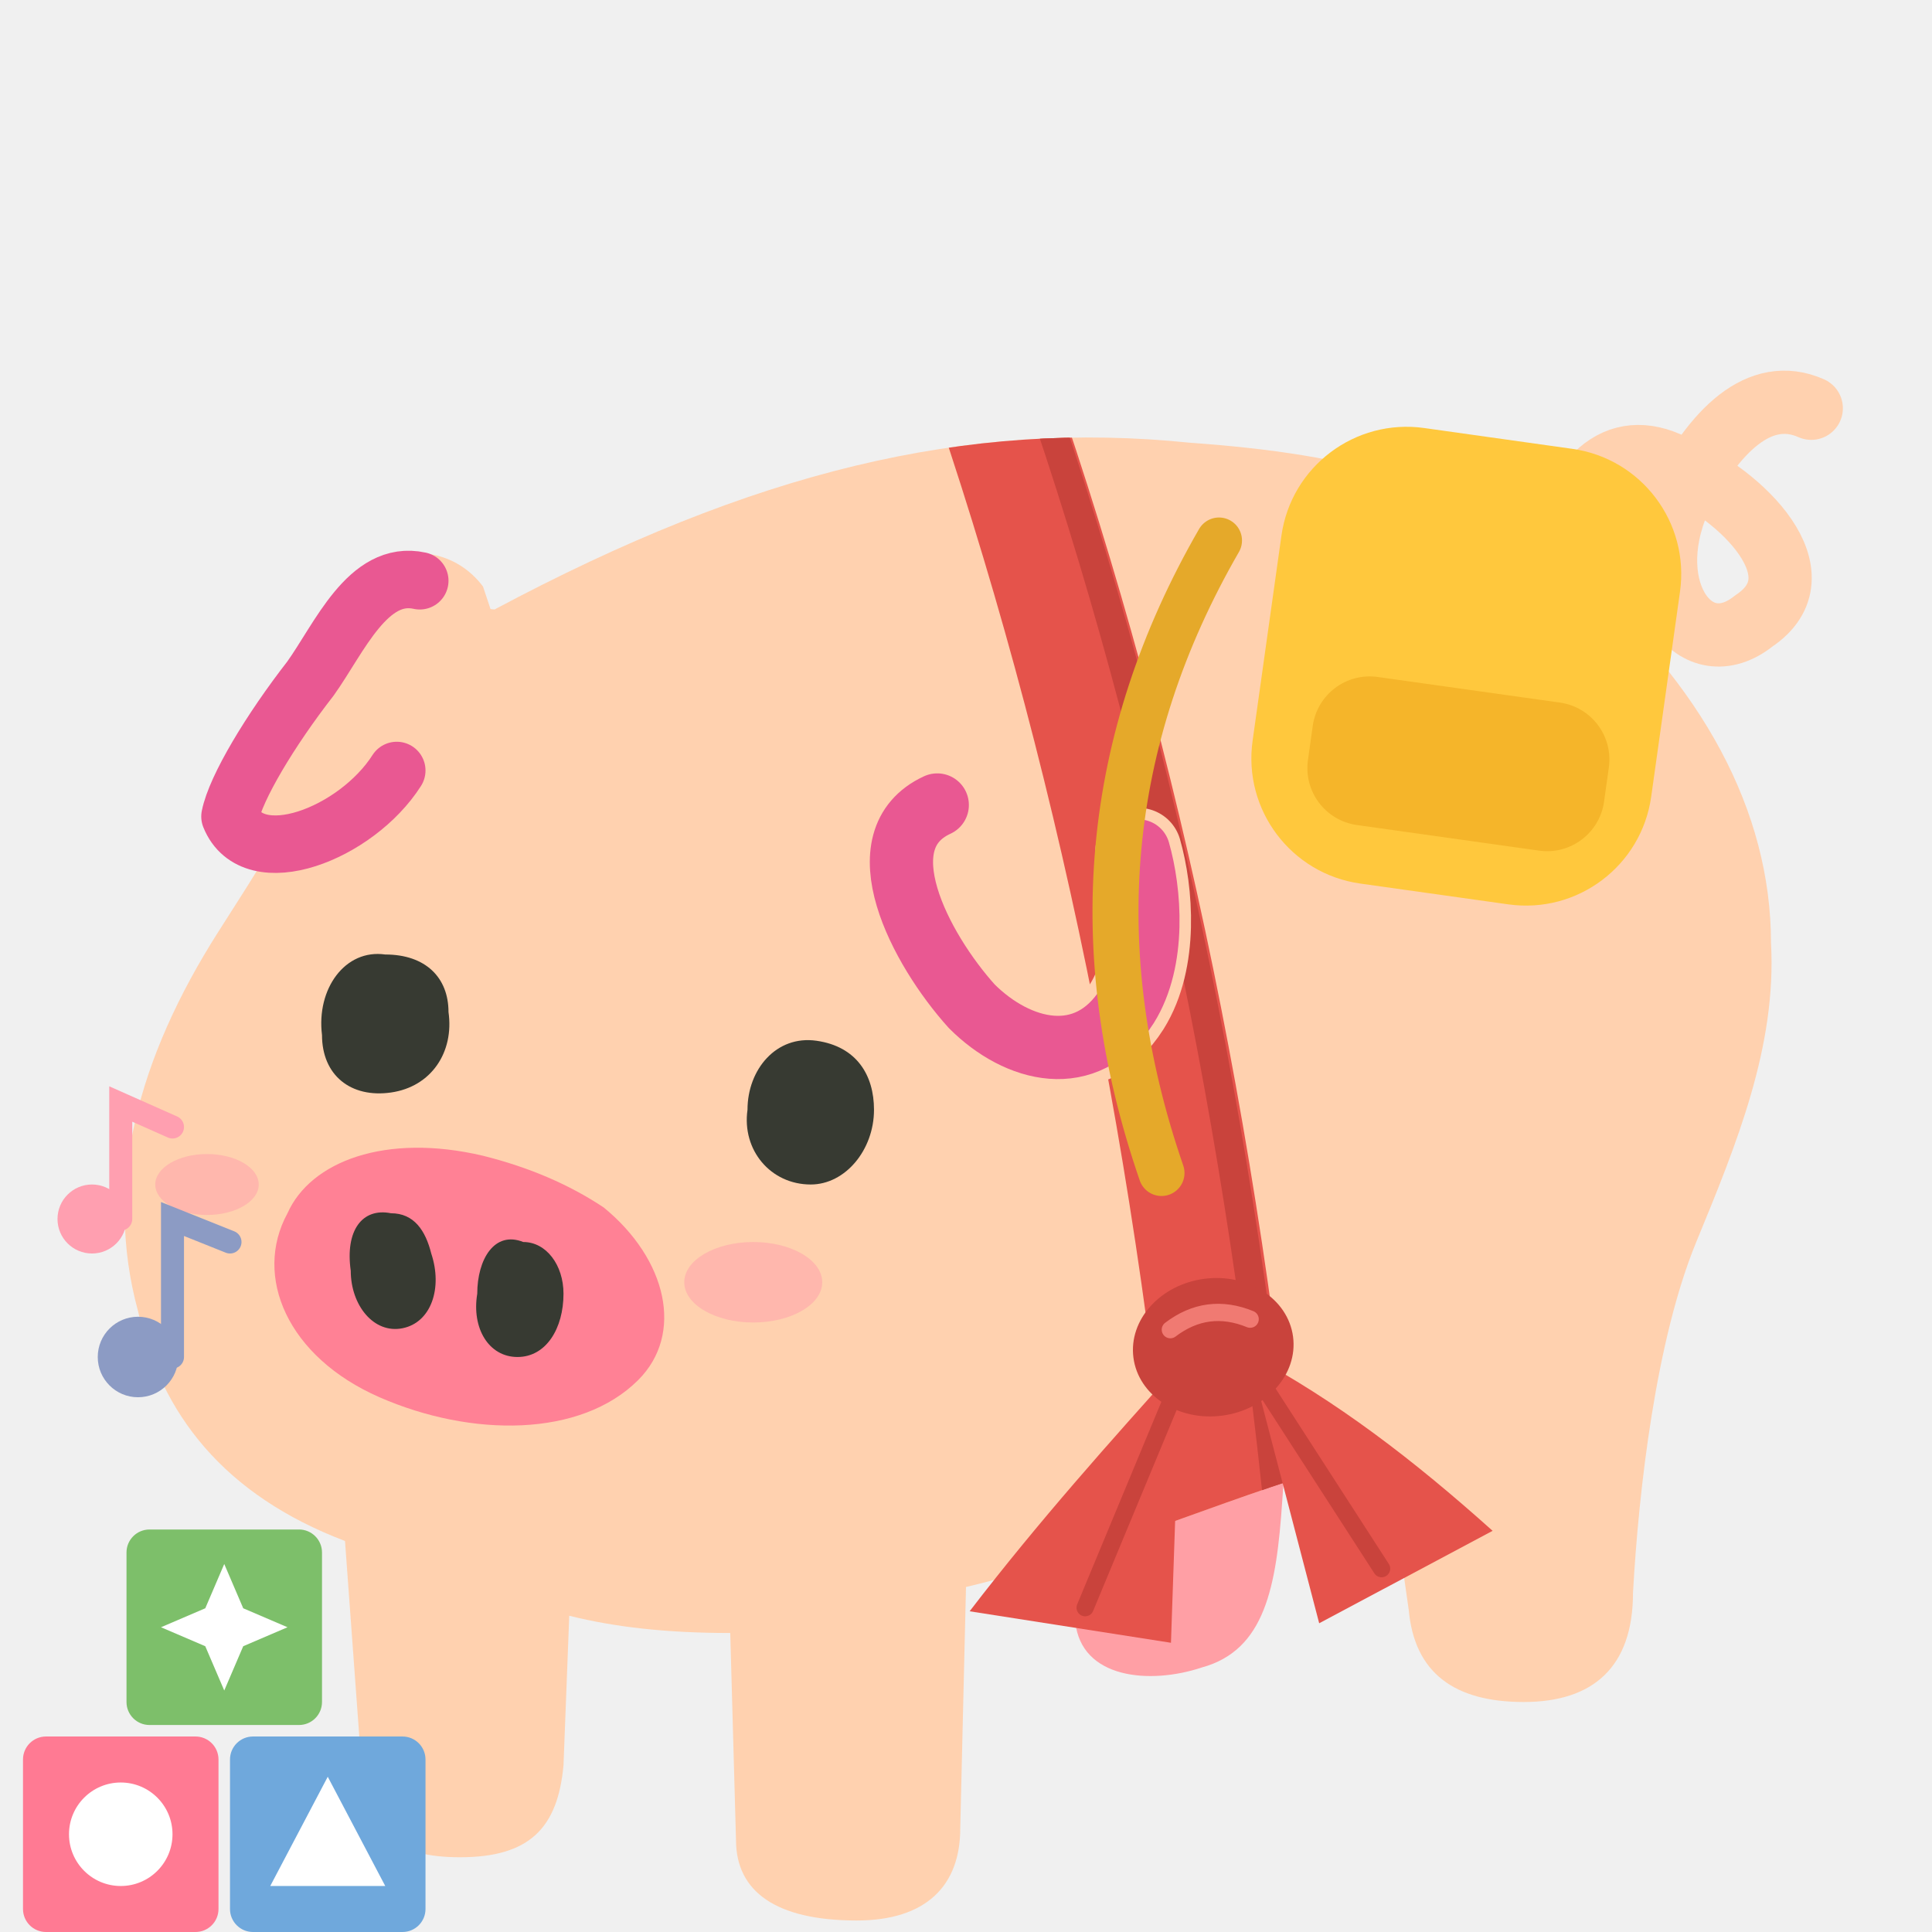
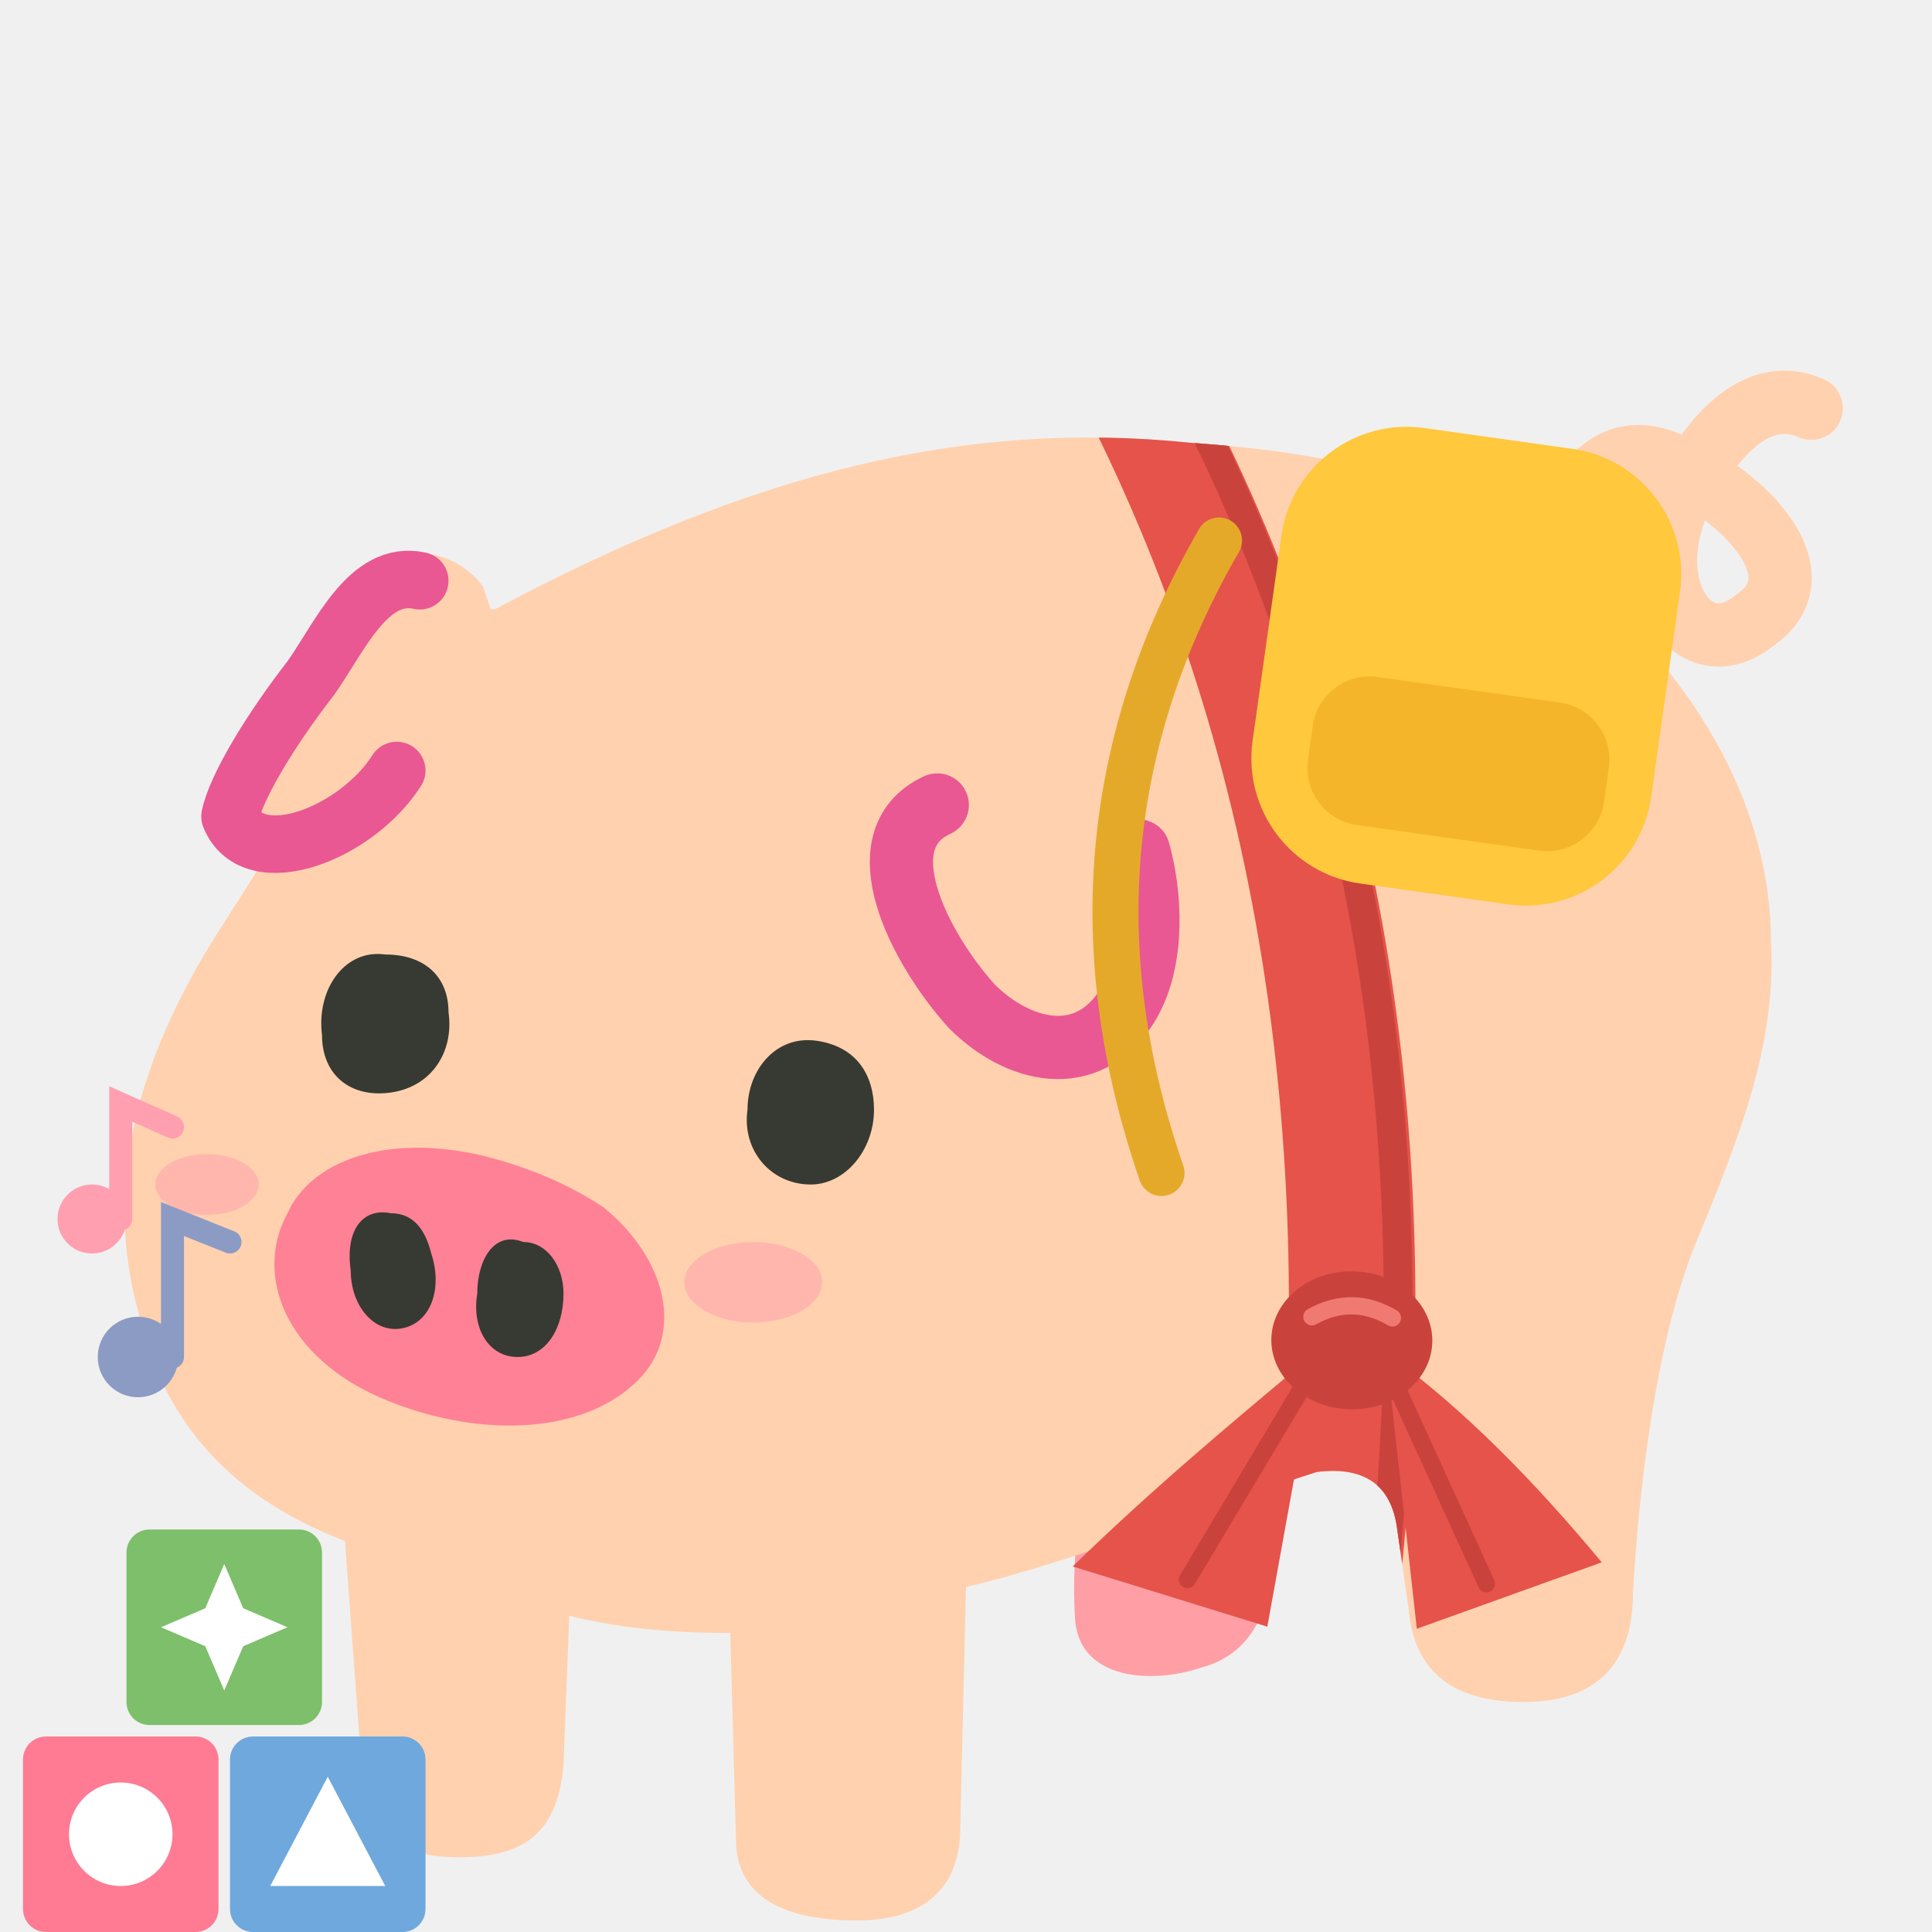
<svg xmlns="http://www.w3.org/2000/svg" viewBox="24 -36 336 336" width="128" height="128" role="img" aria-label="上小学">
  <style>
    .eye{animation:blink 4.2s infinite;transform-box:fill-box;transform-origin:50% 50%}
    .tail{animation:wag 1.4s ease-in-out infinite;transform-origin:296px 64px}
    .ear2{animation:flick 5.2s ease-in-out infinite;transform-origin:205px 108px}
    @keyframes blink{0%,90%,100%{transform:scaleY(1)}93%{transform:scaleY(.1)}}
    @keyframes wag{50%{transform:rotate(14deg)}}
    @keyframes flick{0%,80%,100%{transform:rotate(0)}85%{transform:rotate(-12deg)}90%{transform:rotate(4deg)}}
    .recite{animation:recite .8s ease-in-out infinite;transform-origin:190px 298px}
    .n1{animation:note 1.6s ease-out infinite}.n2{animation:note 1.6s ease-out -.8s infinite}
    .top{animation:bounce .8s ease-in-out infinite}
    @keyframes recite{0%,100%{transform:rotate(0)}50%{transform:rotate(-2deg) translateY(-2px)}}
    @keyframes note{0%{opacity:0;transform:translate(0,0)}25%{opacity:1}100%{opacity:0;transform:translate(-14px,-56px)}}
    @keyframes bounce{50%{transform:translateY(-6px)}}
    .w-scarf-ends{animation:w-scarf-flutter 2.4s ease-in-out infinite;transform-box:fill-box;transform-origin:50% 0}
    @keyframes w-scarf-flutter{0%,100%{transform:rotate(-4deg)}50%{transform:rotate(5deg)}}
    @media (prefers-reduced-motion:reduce){*{animation:none!important}}
  </style>
  <g class="recite">
    <g class="pig" stroke-linecap="round" stroke-linejoin="round">
      <path fill="#FF9FA5" d="M214 210C213 221 210 232 211 246C212 256 224 257 233 254C244 251 246 240 247 225L248 211Z" />
      <path class="tail" d="M294 62C298 47 305 40 315 45C327 50 341 64 329 72C319 80 309 67 316 51C322 39 330 31 339 35" fill="none" stroke="#FFD1AF" stroke-width="11" />
      <path fill="#FFD1AF" d="M110 70C155 46 192 37 231 41C259 43 279 48 298 64C320 83 332 105 332 128C333 146 326 163 319 180C312 197 309 223 308 241C308 254 301 260 289 260C277 260 270 255 269 244L267 230C266 222 261 219 253 220C231 227 213 235 192 240L191 282C191 292 185 298 173 298C159 298 152 293 152 284L151 248C140 248 131 247 123 245L122 271C121 282 116 287 104 287C93 287 88 283 87 273L84 232C63 224 52 210 48 192C42 170 48 148 62 126C69 115 75 106 80 94C87 79 96 68 110 70Z" />
      <path fill="#FFD1AF" d="M63 107C64 97 75 81 84 68C90 58 102 58 108 66L115 87L90 113Z" />
      <path class="ear1" d="M97 65C88 63 83 75 78 82C71 91 65 101 64 106C68 116 86 109 93 98" fill="none" stroke="#E95892" stroke-width="10" />
      <path class="ear2" d="M187 104C174 110 184 129 193 139C201 147 213 150 220 139C225 131 224 119 222 112" fill="none" stroke="#E95892" stroke-width="11" />
      <path class="eye" fill="#373A32" d="M91 130C84 129 79 136 80 144C80 151 85 155 92 154C99 153 103 147 102 140C102 134 98 130 91 130Z" />
      <path class="eye" fill="#373A32" d="M166 145C159 144 154 150 154 157C153 164 158 170 165 170C171 170 176 164 176 157C176 151 173 146 166 145Z" />
      <g class="snout">
        <path fill="#FF8195" d="M108 165C91 161 78 166 74 175C68 186 74 200 90 207C106 214 125 214 135 204C143 196 140 183 129 174C123 170 116 167 108 165Z" />
        <path fill="#373A32" d="M92 175C87 174 84 178 85 185C85 191 89 196 94 195C99 194 101 188 99 182C98 178 96 175 92 175Z" />
        <path fill="#373A32" d="M115 180C110 178 107 183 107 189C106 195 109 200 114 200C119 200 122 195 122 189C122 184 119 180 115 180Z" />
      </g>
      <ellipse class="blush" cx="155" cy="187" rx="12" ry="7" fill="#FFAFAC" opacity=".75" />
      <ellipse class="blush" cx="60" cy="170" rx="9" ry="5.3" fill="#FFAFAC" opacity=".75" />
      <g class="wear" data-occupies="waist" />
      <clipPath id="w-scarf-body">
        <path d="M110 70C155 46 192 37 231 41C259 43 279 48 298 64C320 83 332 105 332 128C333 146 326 163 319 180C312 197 309 223 308 241C308 254 301 260 289 260C277 260 270 255 269 244L267 230C266 222 261 219 253 220C231 227 213 235 192 240L191 282C191 292 185 298 173 298C159 298 152 293 152 284L151 248C140 248 131 247 123 245L122 271C121 282 116 287 104 287C93 287 88 283 87 273L84 232C63 224 52 210 48 192C42 170 48 148 62 126C69 115 75 106 80 94C87 79 96 68 110 70Z" />
      </clipPath>
      <mask id="w-scarf-ear" maskUnits="userSpaceOnUse" x="0" y="-60" width="400" height="400">
        <rect x="0" y="-60" width="400" height="400" fill="#fff" />
        <path d="M187 104C174 110 184 129 193 139C201 147 213 150 220 139C225 131 224 119 222 112" fill="none" stroke="#000" stroke-width="15" stroke-linecap="round" />
      </mask>
      <g mask="url(#w-scarf-ear)">
        <g clip-path="url(#w-scarf-body)">
-           <path d="M185 30Q219 128 229 244H251Q241 128 207 30Z" fill="#E5534B" />
-           <path d="M204 30Q238 128 248 244" fill="none" stroke="#C9433C" stroke-width="5" />
+           <path d="M211 32Q259 124 245 244H267Q281 124 233 32Z" fill="#E5534B" />
+           <path d="M230 32Q278 124 264 244" fill="none" stroke="#C9433C" stroke-width="5" />
        </g>
      </g>
-       <g transform="translate(235 198.3) rotate(-7.5)">
+       <g transform="translate(259.1 197.1) rotate(0.8)">
        <g class="w-scarf-ends">
          <path d="M-6 2C-20 14-34 26-48 40L-14 50Z" fill="#E5534B" />
          <path d="M-6 4L-28 42" fill="none" stroke="#C9433C" stroke-width="3" stroke-linecap="round" />
          <path d="M6 2C20 12 32 24 44 38L12 50Z" fill="#E5534B" />
          <path d="M6 4L24 42" fill="none" stroke="#C9433C" stroke-width="3" stroke-linecap="round" />
        </g>
        <ellipse rx="14" ry="12" fill="#C9433C" />
        <path d="M-7-4Q0-8 7-4" fill="none" stroke="#F07A72" stroke-width="3" stroke-linecap="round" />
      </g>
      <path d="M236 58Q206 110 226 168" fill="none" stroke="#E5A92A" stroke-width="8" />
      <rect x="244" y="40" width="70" height="80" rx="22" fill="#FFC83D" transform="rotate(8 280 80)" />
      <rect x="254" y="84" width="52" height="26" rx="10" fill="#F5B52A" transform="rotate(8 280 80)" />
    </g>
  </g>
  <g class="n1">
    <circle cx="48" cy="200" r="7" fill="#8C9BC4" />
    <path d="M54 200V176l10 4" fill="none" stroke="#8C9BC4" stroke-width="4" stroke-linecap="round" />
  </g>
  <g class="n2">
    <circle cx="40" cy="176" r="6" fill="#FF9FB0" />
    <path d="M45 176V156l9 4" fill="none" stroke="#FF9FB0" stroke-width="4" stroke-linecap="round" />
  </g>
  <rect x="28" y="266" width="34" height="34" rx="4" fill="#FF7A93" />
  <circle cx="45" cy="283" r="9" fill="#FFFFFF" />
  <rect x="64" y="266" width="34" height="34" rx="4" fill="#6FA8DC" />
  <path d="M81 273L91 292H71Z" fill="#FFFFFF" />
  <g class="top">
    <rect x="46" y="230" width="34" height="34" rx="4" fill="#7DBF6A" />
    <path class="" d="M63 236l3.3 7.7 7.7 3.3-7.7 3.3-3.3 7.7-3.3-7.7-7.7-3.3 7.7-3.3Z" fill="#FFFFFF" />
  </g>
</svg>
